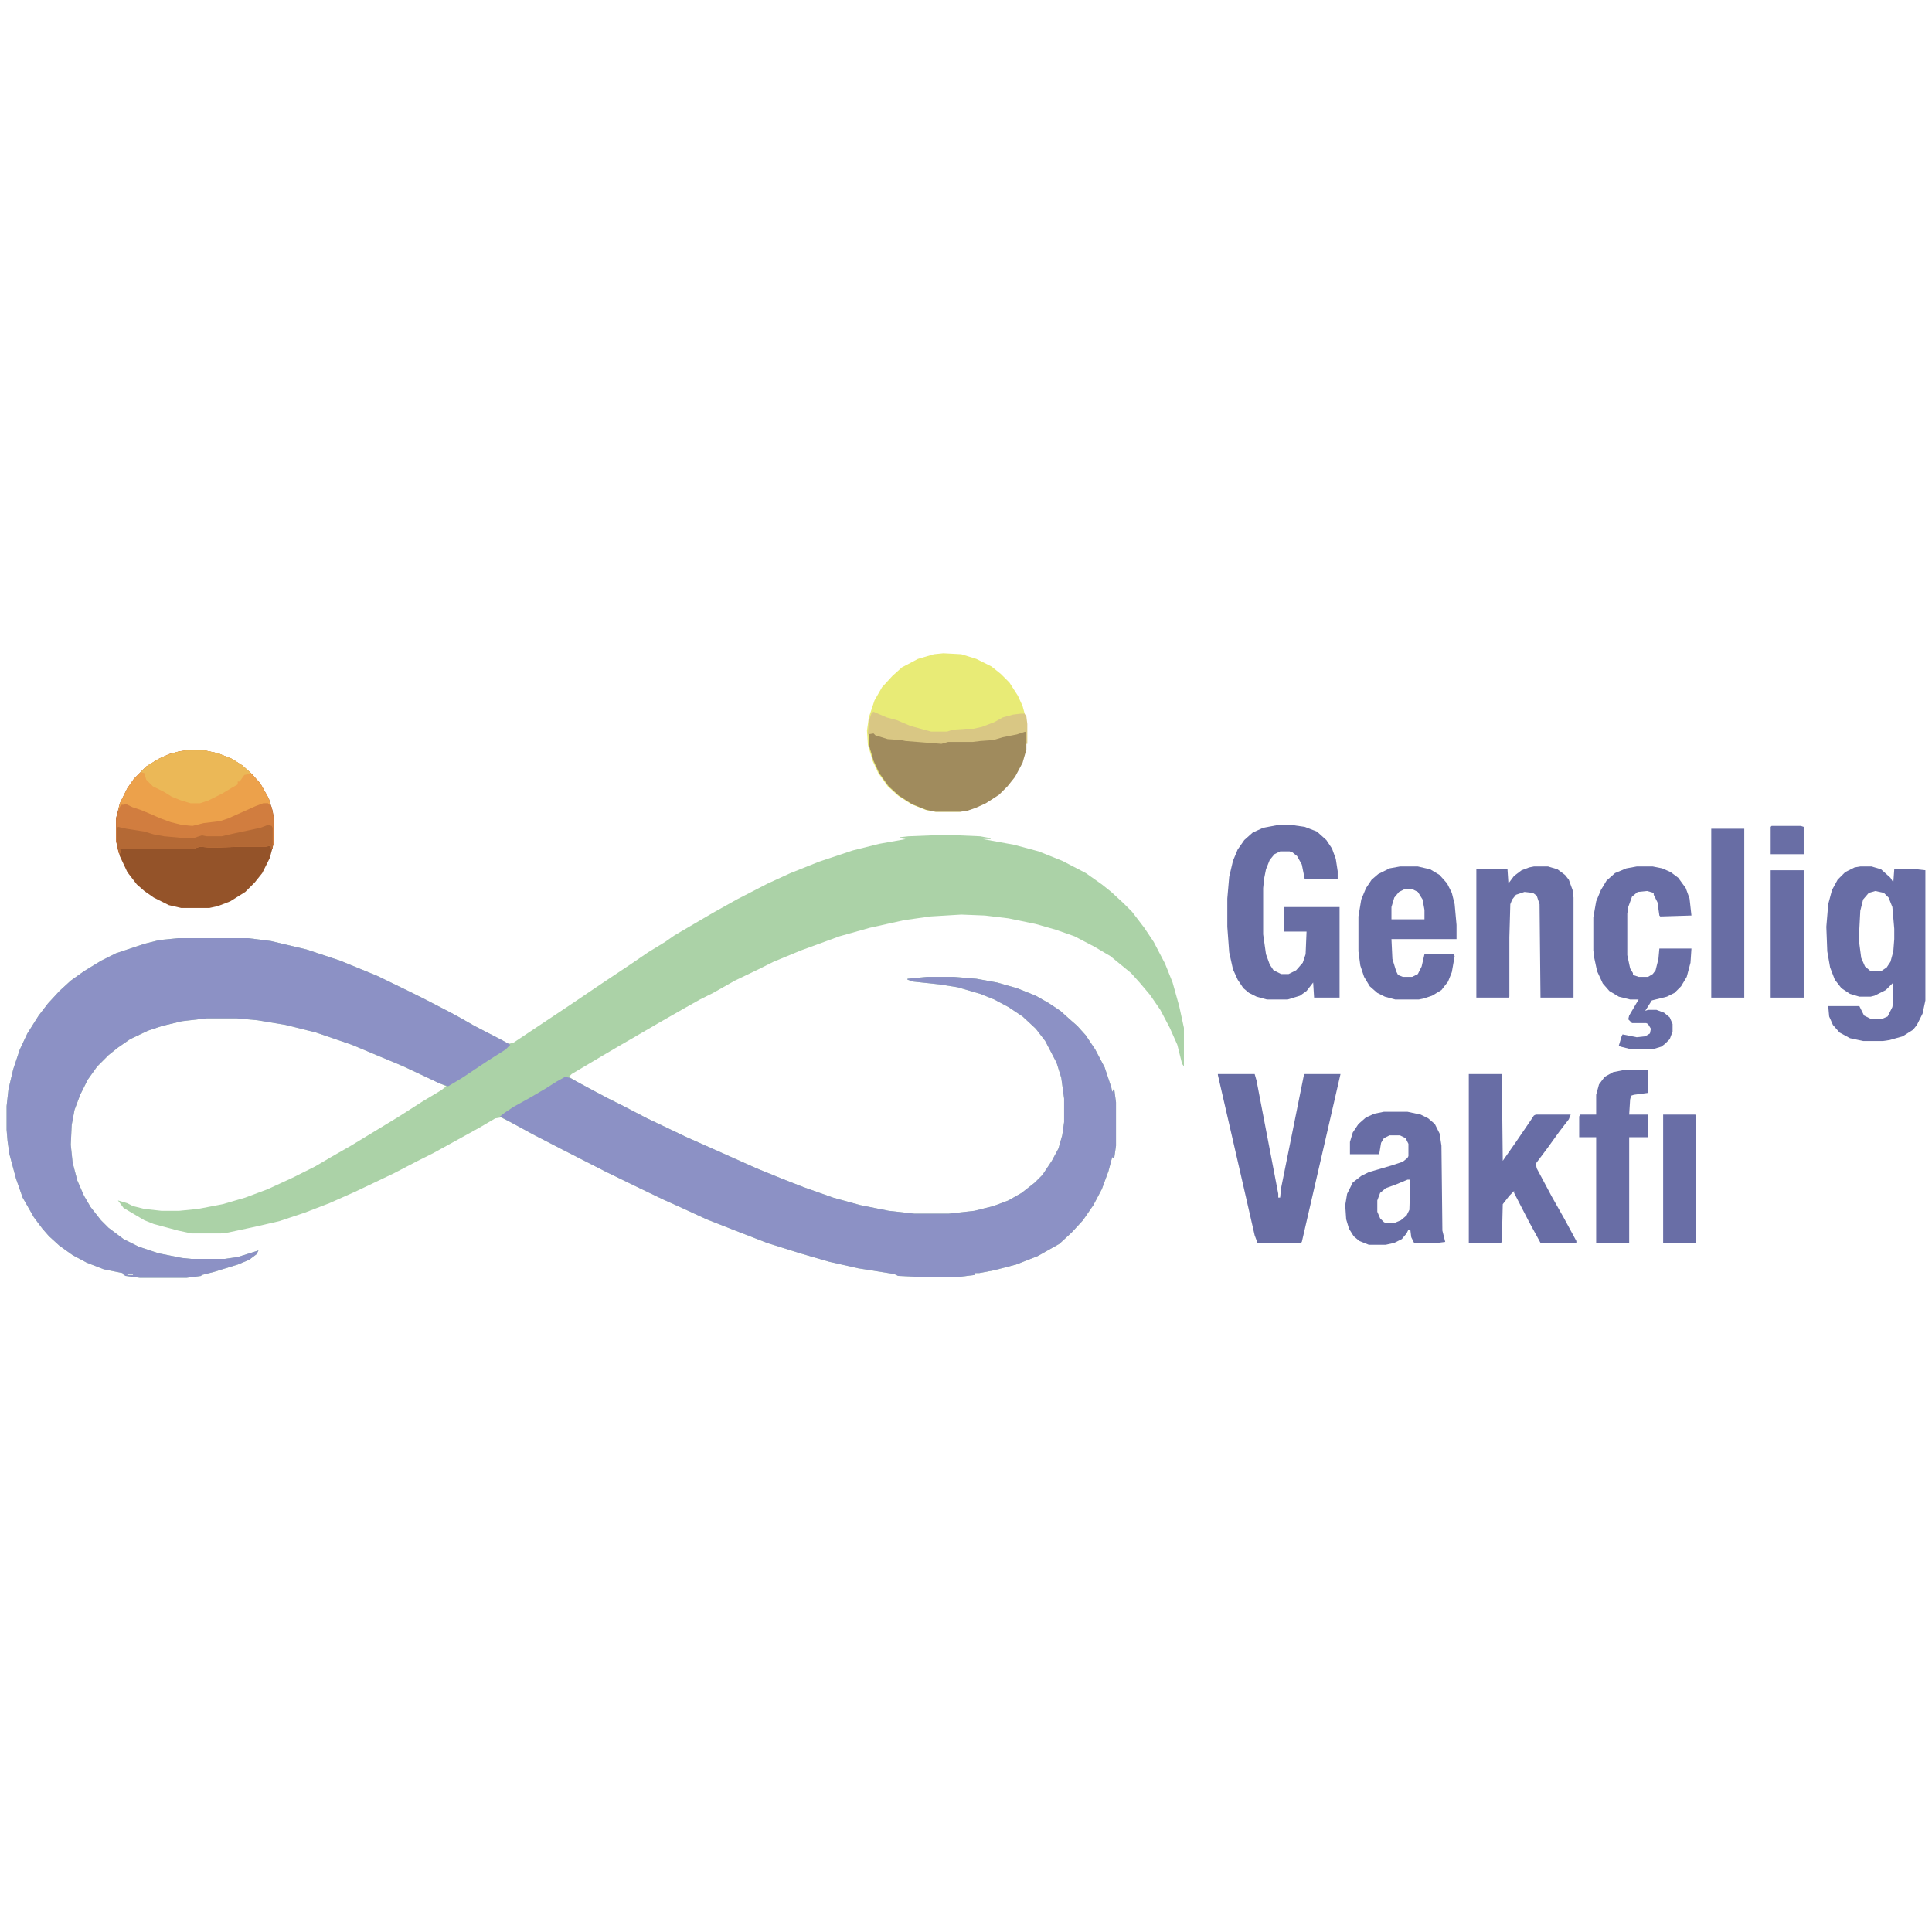
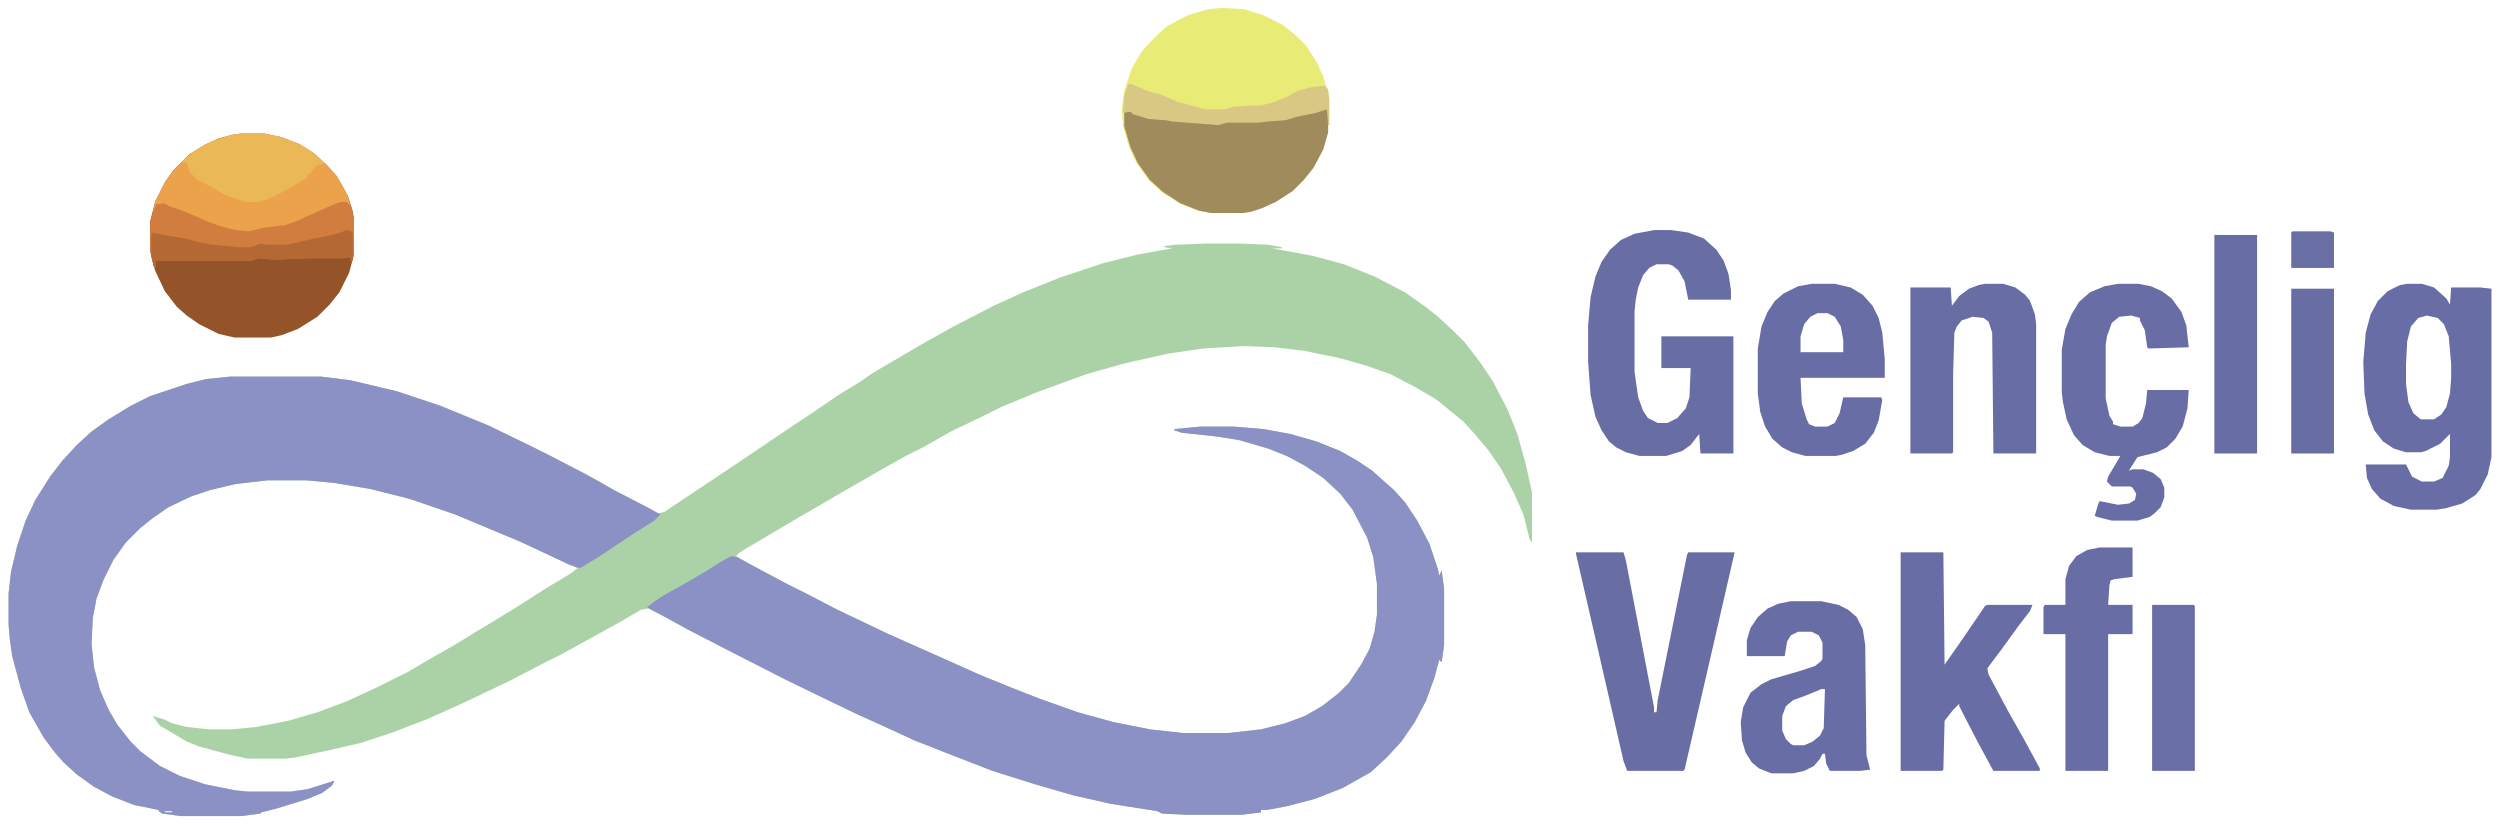
- <svg xmlns="http://www.w3.org/2000/svg" version="1.1" viewBox="0 0 2048 675" width="1280" height="1280">
+ <svg xmlns="http://www.w3.org/2000/svg" version="1.1" viewBox="0 0 2048 675" width="1330" height="439">
  <path transform="translate(988,199)" d="m0 0h28l23 1 11 2v1h-8l33 6 26 7 25 10 25 13 17 12 10 8 13 12 9 9 13 17 10 15 12 23 8 20 7 25 5 23v41l-2-3-5-20-8-18-10-19-11-16-11-13-9-10-22-18-17-10-21-11-20-7-21-6-29-6-25-3-25-1-33 2-28 4-36 8-32 9-41 15-29 12-16 8-25 12-23 13-14 7-16 9-28 16-24 14-19 11-17 10-32 19-3 3 10 6 32 17 16 8 25 13 42 20 36 16 38 17 27 11 23 9 31 11 29 8 30 6 27 3h37l27-3 20-5 16-6 14-8 14-11 8-8 10-15 7-13 4-14 2-14v-25l-3-22-5-16-12-23-10-13-14-13-15-10-15-8-15-6-24-7-19-3-28-3-6-2v-1l21-2h28l24 2 22 4 21 6 20 8 14 8 12 8 10 9 8 7 9 10 10 15 10 19 7 21 1 5 2-4 2 15v46l-2 14-2-2-4 15-7 19-9 17-11 16-12 13-13 12-23 13-23 9-23 6-16 3h-5v2l-16 2h-44l-21-1-4-2-38-6-31-7-31-9-35-11-36-14-28-11-26-12-20-9-25-12-35-17-47-24-31-16-22-12-12-6-6 1-17 10-29 16-20 11-16 8-25 13-23 11-19 9-27 12-26 10-27 9-26 6-28 6-8 1h-31l-14-3-26-7-10-4-22-13-6-8 10 3 6 3 12 3 18 2h19l20-2 26-5 24-7 24-9 26-12 24-12 17-10 21-12 51-31 25-16 20-12 5-4-28-13-24-11-17-7-31-13-38-13-32-8-30-5-22-2h-32l-26 3-21 5-15 5-19 9-13 9-10 8-12 12-10 14-8 16-6 16-3 16-1 21 2 19 5 19 7 16 7 12 11 14 8 8 16 12 16 8 21 7 25 5 10 1h35l14-2 19-6 3-1-2 4-8 6-12 5-26 8-12 3-1 1-15 2h-50l-15-2-3-2v-1l-20-4-18-7-15-8-14-10-11-10-7-8-9-12-12-21-7-20-7-26-2-14-1-12v-25l2-18 5-21 7-21 8-17 12-19 10-13 12-13 12-11 14-10 18-11 16-8 30-10 16-4 20-2h74l24 3 38 9 36 12 39 16 35 17 16 8 27 14 11 6 14 8 29 15 7 4 5-1 60-40 34-23 30-20 19-13 18-11 10-7 41-24 25-14 33-17 24-11 30-12 36-12 28-7 28-5-6-1v-1l9-1zm-853 465v1h6v-1z" fill="#ABD2A7" />
  <path transform="translate(189,308)" d="m0 0h74l24 3 38 9 36 12 39 16 35 17 16 8 27 14 11 6 14 8 29 15 9 5-5 5-19 12-27 18-15 9-9-3-38-18-24-10-31-13-38-13-32-8-30-5-22-2h-32l-26 3-21 5-15 5-19 9-13 9-10 8-12 12-10 14-8 16-6 16-3 16-1 21 2 19 5 19 7 16 7 12 11 14 8 8 16 12 16 8 21 7 25 5 10 1h35l14-2 19-6 3-1-2 4-8 6-12 5-26 8-12 3-1 1-15 2h-50l-15-2-3-2v-1l-20-4-18-7-15-8-14-10-11-10-7-8-9-12-12-21-7-20-7-26-2-14-1-12v-25l2-18 5-21 7-21 8-17 12-19 10-13 12-13 12-11 14-10 18-11 16-8 30-10 16-4zm-54 356v1h6v-1z" fill="#8C91C5" />
  <path transform="translate(983,349)" d="m0 0h28l24 2 22 4 21 6 20 8 14 8 12 8 10 9 8 7 9 10 10 15 10 19 7 21 1 5 2-4 2 15v46l-2 14-2-2-4 15-7 19-9 17-11 16-12 13-13 12-23 13-23 9-23 6-16 3h-5v2l-16 2h-44l-21-1-4-2-38-6-31-7-31-9-35-11-36-14-28-11-26-12-20-9-25-12-35-17-47-24-31-16-22-12-13-7 5-4 9-6 18-10 17-10 11-7 9-5 5 1 24 13 17 9 16 8 25 13 42 20 36 16 38 17 27 11 23 9 31 11 29 8 30 6 27 3h37l27-3 20-5 16-6 14-8 14-11 8-8 10-15 7-13 4-14 2-14v-25l-3-22-5-16-12-23-10-13-14-13-15-10-15-8-15-6-24-7-19-3-28-3-6-2v-1z" fill="#8C91C5" />
  <path transform="translate(1e3 6)" d="m0 0 19 1 16 5 16 8 10 8 9 9 9 14 5 11 3 11 1 8v21l-3 14-5 12-7 12-11 12-8 7-14 8-16 6-7 1h-26l-10-2-15-6-14-9-11-10-10-14-6-13-5-17-1-15 2-14 6-18 8-14 11-12 10-9 17-9 17-5z" fill="#E8EB76" />
  <path transform="translate(197,109)" d="m0 0h20l14 3 15 6 11 7 10 9 9 10 9 16 4 13 1 6v29l-4 15-8 16-8 10-10 10-16 10-13 5-9 2h-30l-13-3-16-8-10-7-8-7-10-13-8-17-4-16v-24l4-16 8-16 7-10 13-13 13-8 11-5 11-3z" fill="#945329" />
  <path transform="translate(1355,188)" d="m0 0h14l14 2 13 5 10 9 6 9 4 11 2 13v8h-35l-3-15-5-9-5-4-3-1h-10l-6 3-5 6-4 10-2 10-1 10v49l3 21 4 11 4 6 8 4h8l8-4 7-8 3-9 1-24h-24v-26h59v96h-27l-1-16-7 9-7 5-13 4h-22l-11-3-8-4-6-5-6-9-5-11-4-18-2-27v-30l2-23 4-17 5-12 7-10 9-8 11-5z" fill="#686DA4" />
  <path transform="translate(1972,232)" d="m0 0h12l10 3 10 9 3 5 1-14h24l9 1v138l-3 14-6 12-4 5-11 7-14 4-7 1h-21l-14-3-11-6-7-8-4-9-1-11h33l5 10 8 4h10l7-3 5-10 1-7v-19l-8 8-12 6-4 1h-12l-10-3-9-6-7-9-5-13-3-17-1-26 2-24 4-15 6-11 8-8 10-5zm16 26-7 2-6 7-3 12-1 19v16l2 15 4 9 6 5h11l6-4 4-6 3-11 1-13v-11l-2-23-4-10-5-5z" fill="#686DA5" />
  <path transform="translate(1291,452)" d="m0 0h39l2 7 23 120v4h2l1-10 24-119 1-2h38l-17 74-24 104-1 1h-46l-3-8-19-83-20-87z" fill="#686DA4" />
  <path transform="translate(1557,452)" d="m0 0h35l1 92 14-20 15-22 4-6 2-1h37l-2 5-10 13-13 18-12 16 1 5 16 30 13 23 13 24v2h-38l-12-22-16-31v-2l-5 5-7 9-1 40-1 1h-34z" fill="#686DA5" />
  <path transform="translate(1735,232)" d="m0 0h17l10 2 9 4 8 6 8 11 4 11 2 18-33 1-1-1-2-14-4-8v-2l-7-2-10 1-6 5-4 11-1 7v44l3 14 3 5v2l6 2h10l5-3 3-4 3-12 1-11h34l-1 15-4 15-6 10-7 7-8 4-16 4-7 11 3-1h9l8 3 6 5 3 7v8l-3 8-5 5-4 3-10 3h-21l-12-3-2-1 3-10 1-2 15 3 9-1 5-3 1-5-3-5-2-1h-15l-4-4 1-4 10-17h-9l-12-3-10-6-7-8-6-13-3-14-1-8v-35l3-17 5-12 6-10 9-8 12-5z" fill="#686DA5" />
  <path transform="translate(1626,232)" d="m0 0h15l10 3 8 6 4 5 4 11 1 8v106h-35l-1-99-3-9-4-3-9-1-9 3-4 5-2 5-1 35v63l-1 1h-34v-136h33l1 15 6-8 8-6 8-3z" fill="#686DA4" />
  <path transform="translate(1467,492)" d="m0 0h25l14 3 8 4 7 6 5 10 2 13 1 90 3 12-8 1h-25l-3-6-1-8h-2l-2 4-5 6-8 4-9 2h-18l-10-4-6-5-5-8-3-10-1-15 2-12 6-12 9-7 8-4 24-7 12-4 5-4 1-2v-13l-3-6-6-3h-11l-6 3-3 5-2 12h-31v-13l3-10 6-9 8-7 9-4zm25 72-12 5-11 4-6 5-3 8v12l3 7 4 4 2 1h9l7-3 6-5 3-6 1-32z" fill="#686DA5" />
  <path transform="translate(1085,89)" d="m0 0h2l1 3v16l-4 14-8 15-8 10-9 9-14 9-11 5-9 3-7 1h-26l-10-2-15-6-14-9-11-10-10-14-6-13-5-17v-12l5-1 5 3 10 3 14 1 15 2 29 2 6-2h30l4-1 14-1 13-4 16-3z" fill="#A08B5D" />
  <path transform="translate(1484,232)" d="m0 0h19l13 3 10 6 8 9 5 10 3 12 2 22v15h-69l1 21 4 13 2 4 5 2h10l6-3 4-8 3-13h31l1 2-3 17-4 10-7 9-10 6-9 3-5 1h-25l-11-3-8-4-8-7-6-10-4-12-2-15v-37l3-18 5-12 6-9 7-6 12-6zm5 24-6 3-5 6-3 10v13h35v-10l-2-11-5-8-6-3z" fill="#686DA5" />
  <path transform="translate(197,109)" d="m0 0h20l14 3 15 6 11 7 10 9 9 10 9 16 2 8-3-2-8 1-21 9-17 8-18 3h-6l-10 3-16-2-13-4-13-5-7-4-9-3-10-4-6-1h-2l-1 5-2 2 2-9 8-16 7-10 13-13 13-8 11-5 11-3z" fill="#ECA14B" />
  <path transform="translate(1720,448)" d="m0 0h27v24l-15 2-3 1-1 4-1 16h20v24h-20v112h-35v-112h-18v-22l1-2h17v-21l3-11 6-8 9-5z" fill="#686DA5" />
  <path transform="translate(1814,192)" d="m0 0h35v179h-35z" fill="#686DA4" />
  <path transform="translate(279,165)" d="m0 0h5l4 4 2 10v29l-2 6-1-4-5 1h-26l-26 1h-8l-10-1-6 2h-79l1 5h-2l-3-13v-24l2-7 3-7 6-1 6 3 9 3 12 5 9 4 11 4 12 3 11 1 12-3 17-2 9-3 29-13z" fill="#D17D3F" />
  <path transform="translate(1763,495)" d="m0 0h34l1 1v135h-35z" fill="#696EA6" />
  <path transform="translate(1877,236)" d="m0 0h35v135h-35z" fill="#686DA4" />
  <path transform="translate(197,109)" d="m0 0h20l14 3 15 6 11 7 9 8-2 1-5 1-5 7h-2v3l-7 4-10 6-14 7-9 3h-10l-10-3-10-4-8-5-12-6-7-7-2-7-4-1 9-8 14-8 14-5z" fill="#EBB857" />
  <path transform="translate(926,68)" d="m0 0 14 6 11 3 14 6 22 6h17l6-2 14-1h8l9-2 13-5 9-5 11-3 8-1h4l2 3 1 8v21h-1l-1-13-9 3-15 3-10 3-14 1-8 1h-26l-7 2-38-3-5-1-14-1-13-4-2-2-6 1 1-14 3-9z" fill="#D9C784" />
  <path transform="translate(284,188)" d="m0 0 4 1 1 2v22l-2 1v-4l-5 1h-26l-26 1h-8l-10-1-6 2h-79l1 5h-2l-2-8v-18l1-2 9 2 19 3 10 3 11 2 22 2h9l9-3 5 1h16l13-3 28-6z" fill="#B46935" />
  <path transform="translate(1878,189)" d="m0 0h31l3 1v29h-35v-29z" fill="#696EA5" />
</svg>
